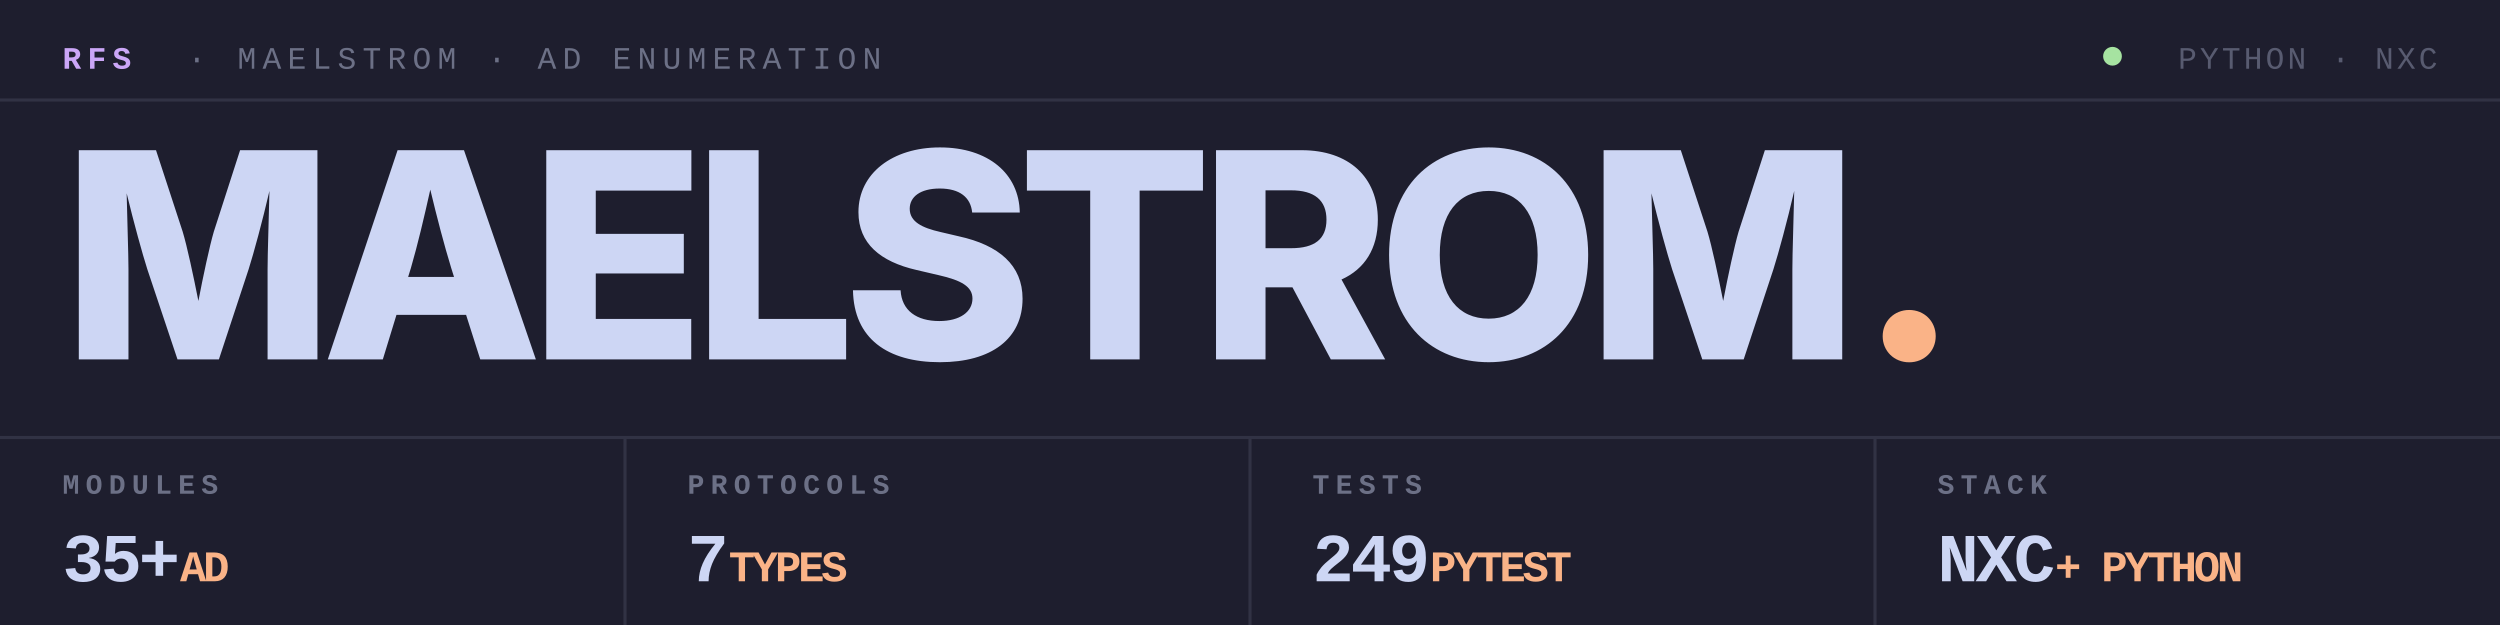
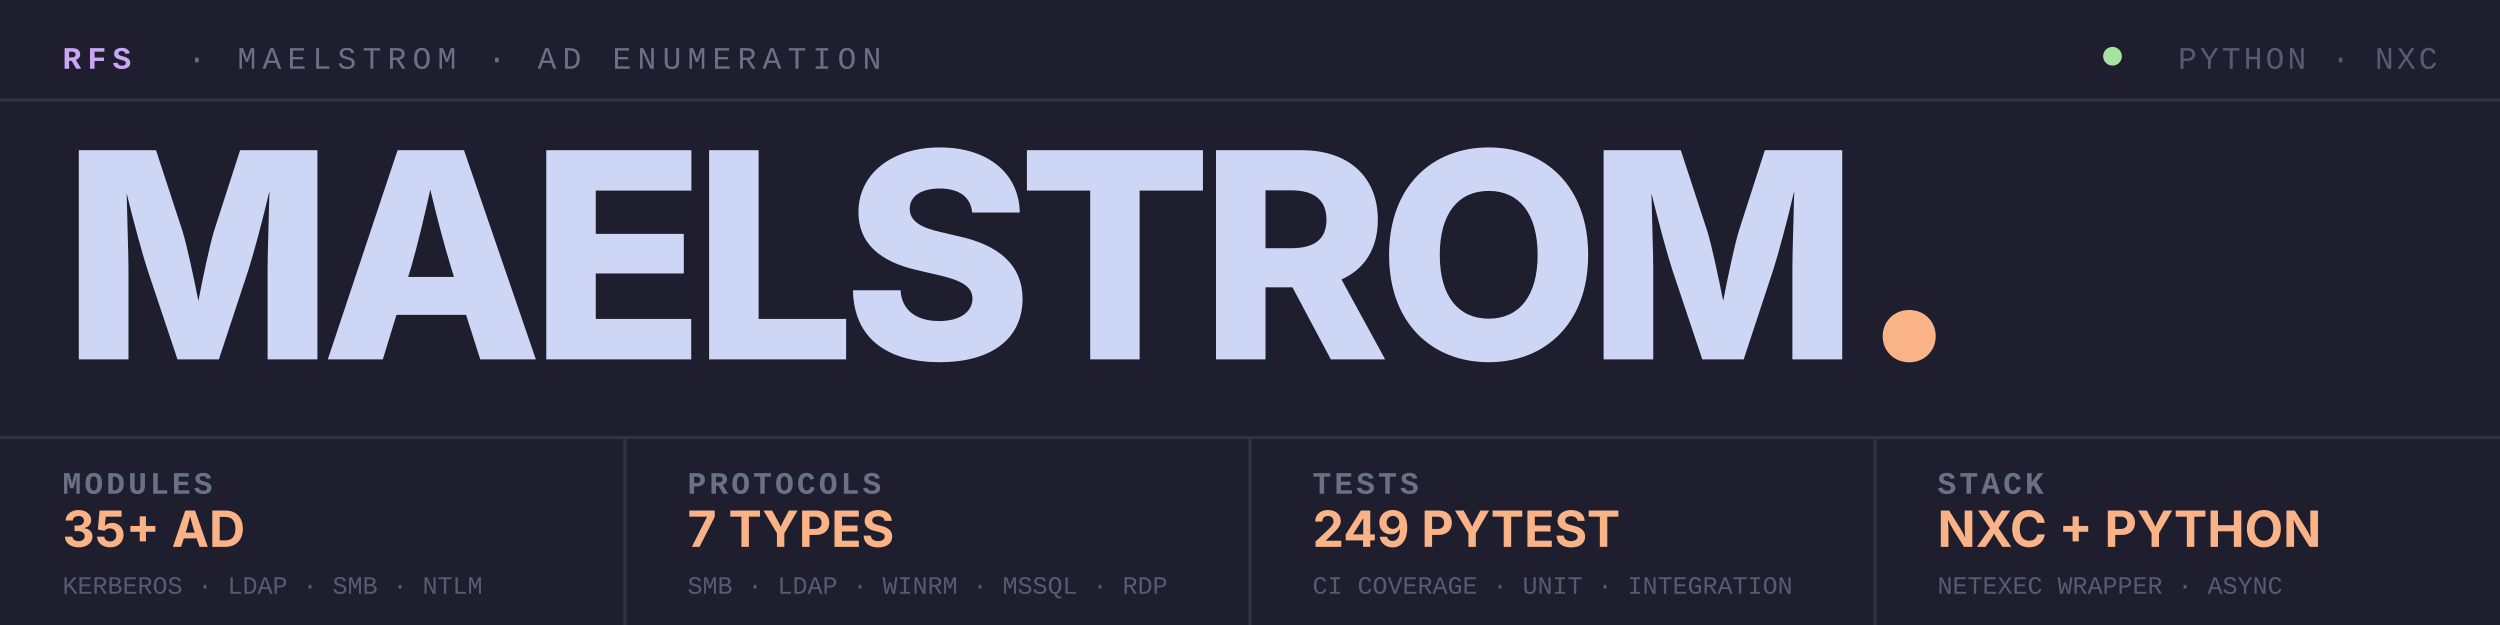
<svg xmlns="http://www.w3.org/2000/svg" viewBox="0 0 800 200" fill="none">
  <rect x="0" y="0" width="800" height="200" fill="#1e1e2e" />
  <line x1="0" y1="32" x2="800" y2="32" stroke="#313244" stroke-width="1" />
  <text x="20" y="22" font-family="'JetBrains Mono', 'Courier New', monospace" font-size="10" font-weight="700" fill="#cba6f7" letter-spacing="2">RFS</text>
  <text x="60" y="22" font-family="'JetBrains Mono', 'Courier New', monospace" font-size="10" font-weight="400" fill="#6c7086" letter-spacing="2">·  MAELSTROM  ·  AD ENUMERATION</text>
  <circle cx="676" cy="18" r="3" fill="#a6e3a1" />
  <text x="780" y="22" text-anchor="end" font-family="'JetBrains Mono', 'Courier New', monospace" font-size="10" font-weight="400" fill="#585b70" letter-spacing="1">PYTHON · NXC</text>
  <text x="20" y="115" font-family="'Inter', 'Helvetica Neue', Arial, sans-serif" font-size="92" font-weight="800" fill="#cdd6f4" letter-spacing="-4">MAELSTROM<tspan fill="#fab387">.</tspan>
  </text>
  <line x1="0" y1="140" x2="800" y2="140" stroke="#313244" stroke-width="1" />
  <line x1="200" y1="140" x2="200" y2="200" stroke="#313244" stroke-width="1" />
  <line x1="400" y1="140" x2="400" y2="200" stroke="#313244" stroke-width="1" />
  <line x1="600" y1="140" x2="600" y2="200" stroke="#313244" stroke-width="1" />
-   <text x="20" y="158" font-family="'JetBrains Mono', 'Courier New', monospace" font-size="9" font-weight="600" fill="#6c7086" letter-spacing="2">MODULES</text>
-   <text x="20" y="186" font-family="'JetBrains Mono', 'Courier New', monospace" font-size="22" font-weight="700" fill="#cdd6f4" letter-spacing="-1">35+<tspan fill="#fab387" font-size="14"> AD</tspan>
-   </text>
-   <text x="220" y="158" font-family="'JetBrains Mono', 'Courier New', monospace" font-size="9" font-weight="600" fill="#6c7086" letter-spacing="2">PROTOCOLS</text>
-   <text x="220" y="186" font-family="'JetBrains Mono', 'Courier New', monospace" font-size="22" font-weight="700" fill="#cdd6f4" letter-spacing="-1">7<tspan fill="#fab387" font-size="14"> TYPES</tspan>
-   </text>
-   <text x="420" y="158" font-family="'JetBrains Mono', 'Courier New', monospace" font-size="9" font-weight="600" fill="#6c7086" letter-spacing="2">TESTS</text>
-   <text x="420" y="186" font-family="'JetBrains Mono', 'Courier New', monospace" font-size="22" font-weight="700" fill="#cdd6f4" letter-spacing="-1">249<tspan fill="#fab387" font-size="14"> PYTEST</tspan>
-   </text>
-   <text x="620" y="158" font-family="'JetBrains Mono', 'Courier New', monospace" font-size="9" font-weight="600" fill="#6c7086" letter-spacing="2">STACK</text>
-   <text x="620" y="186" font-family="'JetBrains Mono', 'Courier New', monospace" font-size="22" font-weight="700" fill="#cdd6f4" letter-spacing="-1">NXC<tspan fill="#fab387" font-size="14"> + PYTHON</tspan>
-   </text>
+   <text x="20" y="158" font-family="'JetBrains Mono', 'Courier New', monospace" font-size="10" font-weight="600" fill="#6c7086" letter-spacing="1">MODULES</text>
+   <text x="20" y="175" font-family="'Inter', 'Helvetica Neue', Arial, sans-serif" font-size="16" font-weight="700" fill="#fab387" letter-spacing="0">35+ AD</text>
+   <text x="20" y="190" font-family="'JetBrains Mono', 'Courier New', monospace" font-size="8" fill="#585b70" letter-spacing="0">KERBEROS · LDAP · SMB · NTLM</text>
+   <text x="220" y="158" font-family="'JetBrains Mono', 'Courier New', monospace" font-size="10" font-weight="600" fill="#6c7086" letter-spacing="1">PROTOCOLS</text>
+   <text x="220" y="175" font-family="'Inter', 'Helvetica Neue', Arial, sans-serif" font-size="16" font-weight="700" fill="#fab387" letter-spacing="0">7 TYPES</text>
+   <text x="220" y="190" font-family="'JetBrains Mono', 'Courier New', monospace" font-size="8" fill="#585b70" letter-spacing="0">SMB · LDAP · WINRM · MSSQL · RDP</text>
+   <text x="420" y="158" font-family="'JetBrains Mono', 'Courier New', monospace" font-size="10" font-weight="600" fill="#6c7086" letter-spacing="1">TESTS</text>
+   <text x="420" y="175" font-family="'Inter', 'Helvetica Neue', Arial, sans-serif" font-size="16" font-weight="700" fill="#fab387" letter-spacing="0">249 PYTEST</text>
+   <text x="420" y="190" font-family="'JetBrains Mono', 'Courier New', monospace" font-size="8" fill="#585b70" letter-spacing="0">CI COVERAGE · UNIT · INTEGRATION</text>
+   <text x="620" y="158" font-family="'JetBrains Mono', 'Courier New', monospace" font-size="10" font-weight="600" fill="#6c7086" letter-spacing="1">STACK</text>
+   <text x="620" y="175" font-family="'Inter', 'Helvetica Neue', Arial, sans-serif" font-size="16" font-weight="700" fill="#fab387" letter-spacing="0">NXC + PYTHON</text>
+   <text x="620" y="190" font-family="'JetBrains Mono', 'Courier New', monospace" font-size="8" fill="#585b70" letter-spacing="0">NETEXEC WRAPPER · ASYNC</text>
</svg>
